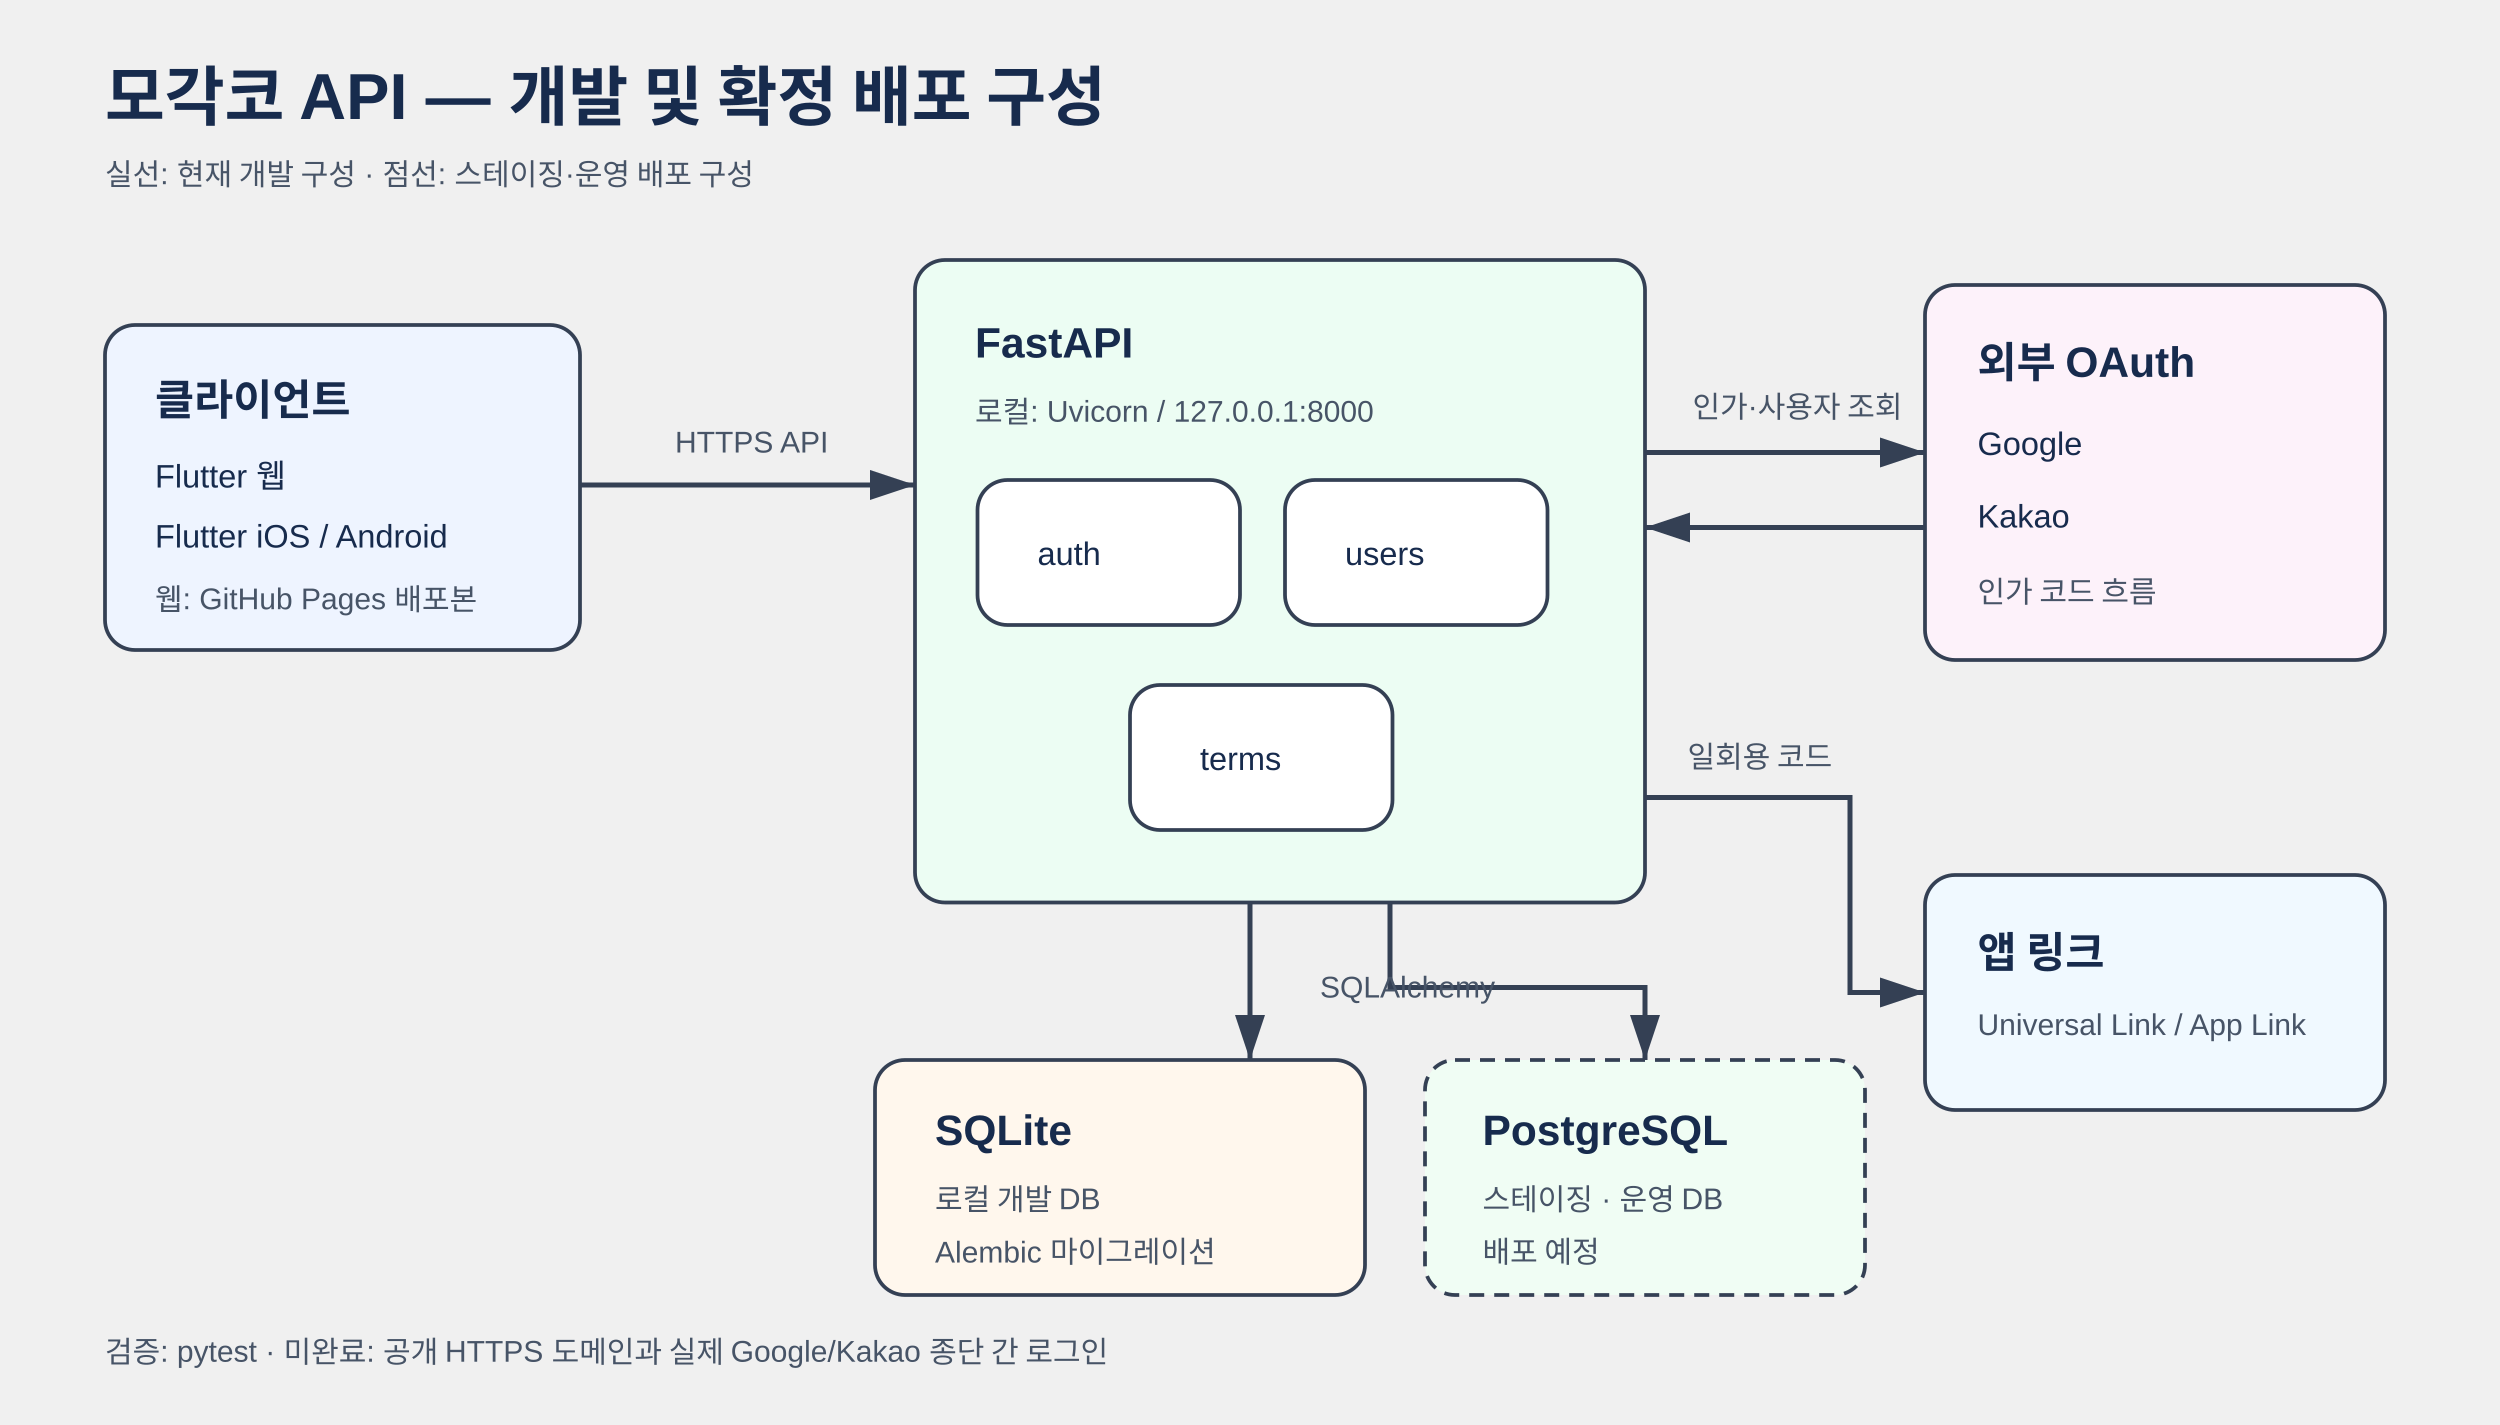
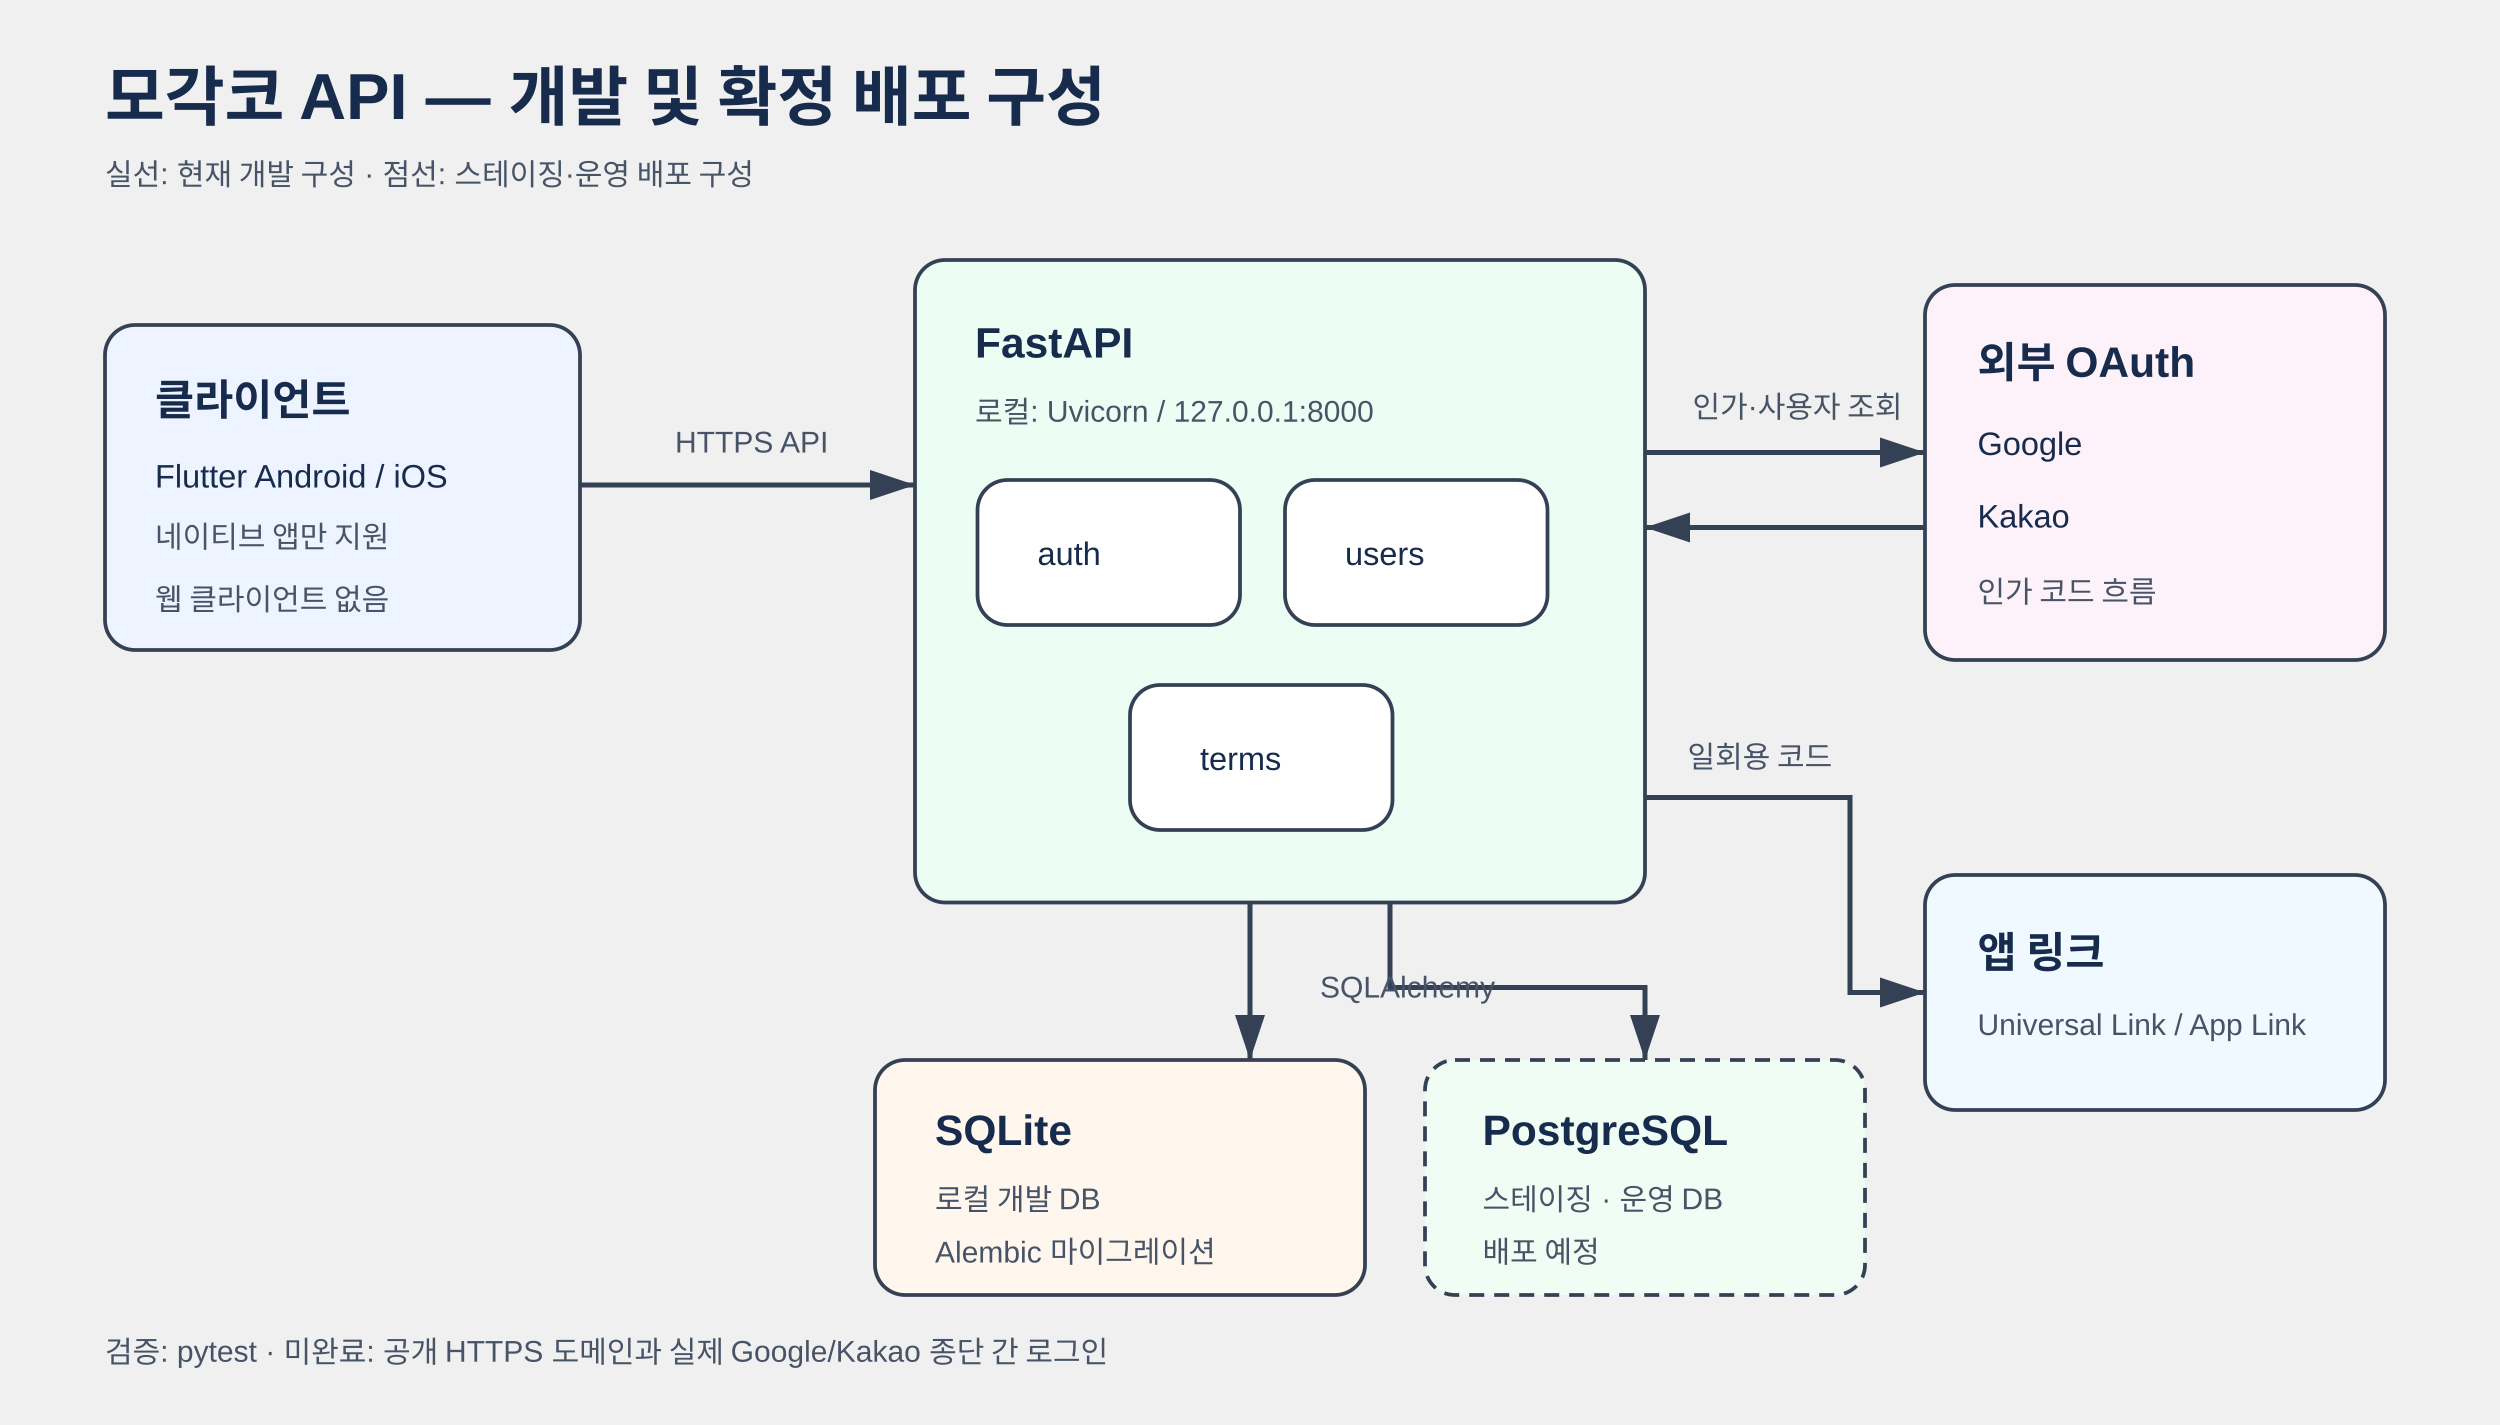
<svg xmlns="http://www.w3.org/2000/svg" width="1000" height="570" viewBox="0 0 1000 570" role="img" aria-labelledby="title desc">
  <defs>
    <marker id="arrow" markerWidth="10" markerHeight="10" refX="9" refY="3" orient="auto">
      <path d="M0,0 L0,6 L9,3 z" fill="#344054" />
    </marker>
  </defs>
  <style>text{font-family:Arial,'Malgun Gothic',sans-serif;fill:#172b4d}.title{font-size:26px;font-weight:700}.label{font-size:17px;font-weight:700}.body{font-size:13px}.small{font-size:12px;fill:#475467}.box{stroke:#344054;stroke-width:1.5;rx:12}.planned{stroke-dasharray:6 4}.line{stroke:#344054;stroke-width:2;fill:none;marker-end:url(#arrow)}</style>
  <text x="42" y="48" class="title">모각코 API — 개발 및 확정 배포 구성</text>
  <text x="42" y="74" class="small">실선: 현재 개발 구성 · 점선: 스테이징·운영 배포 구성</text>
  <rect x="42" y="130" width="190" height="130" class="box" fill="#eef4ff" />
  <text x="62" y="166" class="label">클라이언트</text>
-   <text x="62" y="195" class="body">Flutter 웹</text>
-   <text x="62" y="219" class="body">Flutter iOS / Android</text>
-   <text x="62" y="244" class="small">웹: GitHub Pages 배포본</text>
+   <text x="62" y="195" class="body">Flutter Android / iOS</text>
+   <text x="62" y="219" class="small">네이티브 앱만 지원</text>
+   <text x="62" y="244" class="small">웹 클라이언트 없음</text>
  <rect x="366" y="104" width="292" height="257" class="box" fill="#ecfdf3" />
  <text x="390" y="143" class="label">FastAPI</text>
  <text x="390" y="169" class="small">로컬: Uvicorn / 127.0.0.1:8000</text>
  <rect x="391" y="192" width="105" height="58" class="box" fill="#fff" />
  <text x="415" y="226" class="body">auth</text>
  <rect x="514" y="192" width="105" height="58" class="box" fill="#fff" />
  <text x="538" y="226" class="body">users</text>
  <rect x="452" y="274" width="105" height="58" class="box" fill="#fff" />
  <text x="480" y="308" class="body">terms</text>
  <rect x="350" y="424" width="196" height="94" class="box" fill="#fff7ed" />
  <text x="374" y="458" class="label">SQLite</text>
  <text x="374" y="484" class="small">로컬 개발 DB</text>
  <text x="374" y="505" class="small">Alembic 마이그레이션</text>
  <rect x="570" y="424" width="176" height="94" class="box planned" fill="#f0fdf4" />
  <text x="593" y="458" class="label">PostgreSQL</text>
  <text x="593" y="484" class="small">스테이징 · 운영 DB</text>
  <text x="593" y="505" class="small">배포 예정</text>
  <rect x="770" y="114" width="184" height="150" class="box" fill="#fdf2fa" />
  <text x="791" y="151" class="label">외부 OAuth</text>
  <text x="791" y="182" class="body">Google</text>
  <text x="791" y="211" class="body">Kakao</text>
  <text x="791" y="241" class="small">인가 코드 흐름</text>
  <rect x="770" y="350" width="184" height="94" class="box" fill="#f0f9ff" />
  <text x="791" y="387" class="label">앱 링크</text>
  <text x="791" y="414" class="small">Universal Link / App Link</text>
  <path d="M232 194 H366" class="line" />
  <text x="270" y="181" class="small">HTTPS API</text>
  <path d="M658 181 H770" class="line" />
  <path d="M770 211 H658" class="line" />
  <text x="677" y="167" class="small">인가·사용자 조회</text>
  <path d="M500 361 V424" class="line" />
  <path d="M556 361 V395 H658 V424" class="line" />
  <text x="528" y="399" class="small">SQLAlchemy</text>
  <path d="M658 319 H740 V397 H770" class="line" />
  <text x="675" y="307" class="small">일회용 코드</text>
  <text x="42" y="545" class="small">검증: pytest · 미완료: 공개 HTTPS 도메인과 실제 Google/Kakao 종단 간 로그인</text>
</svg>
